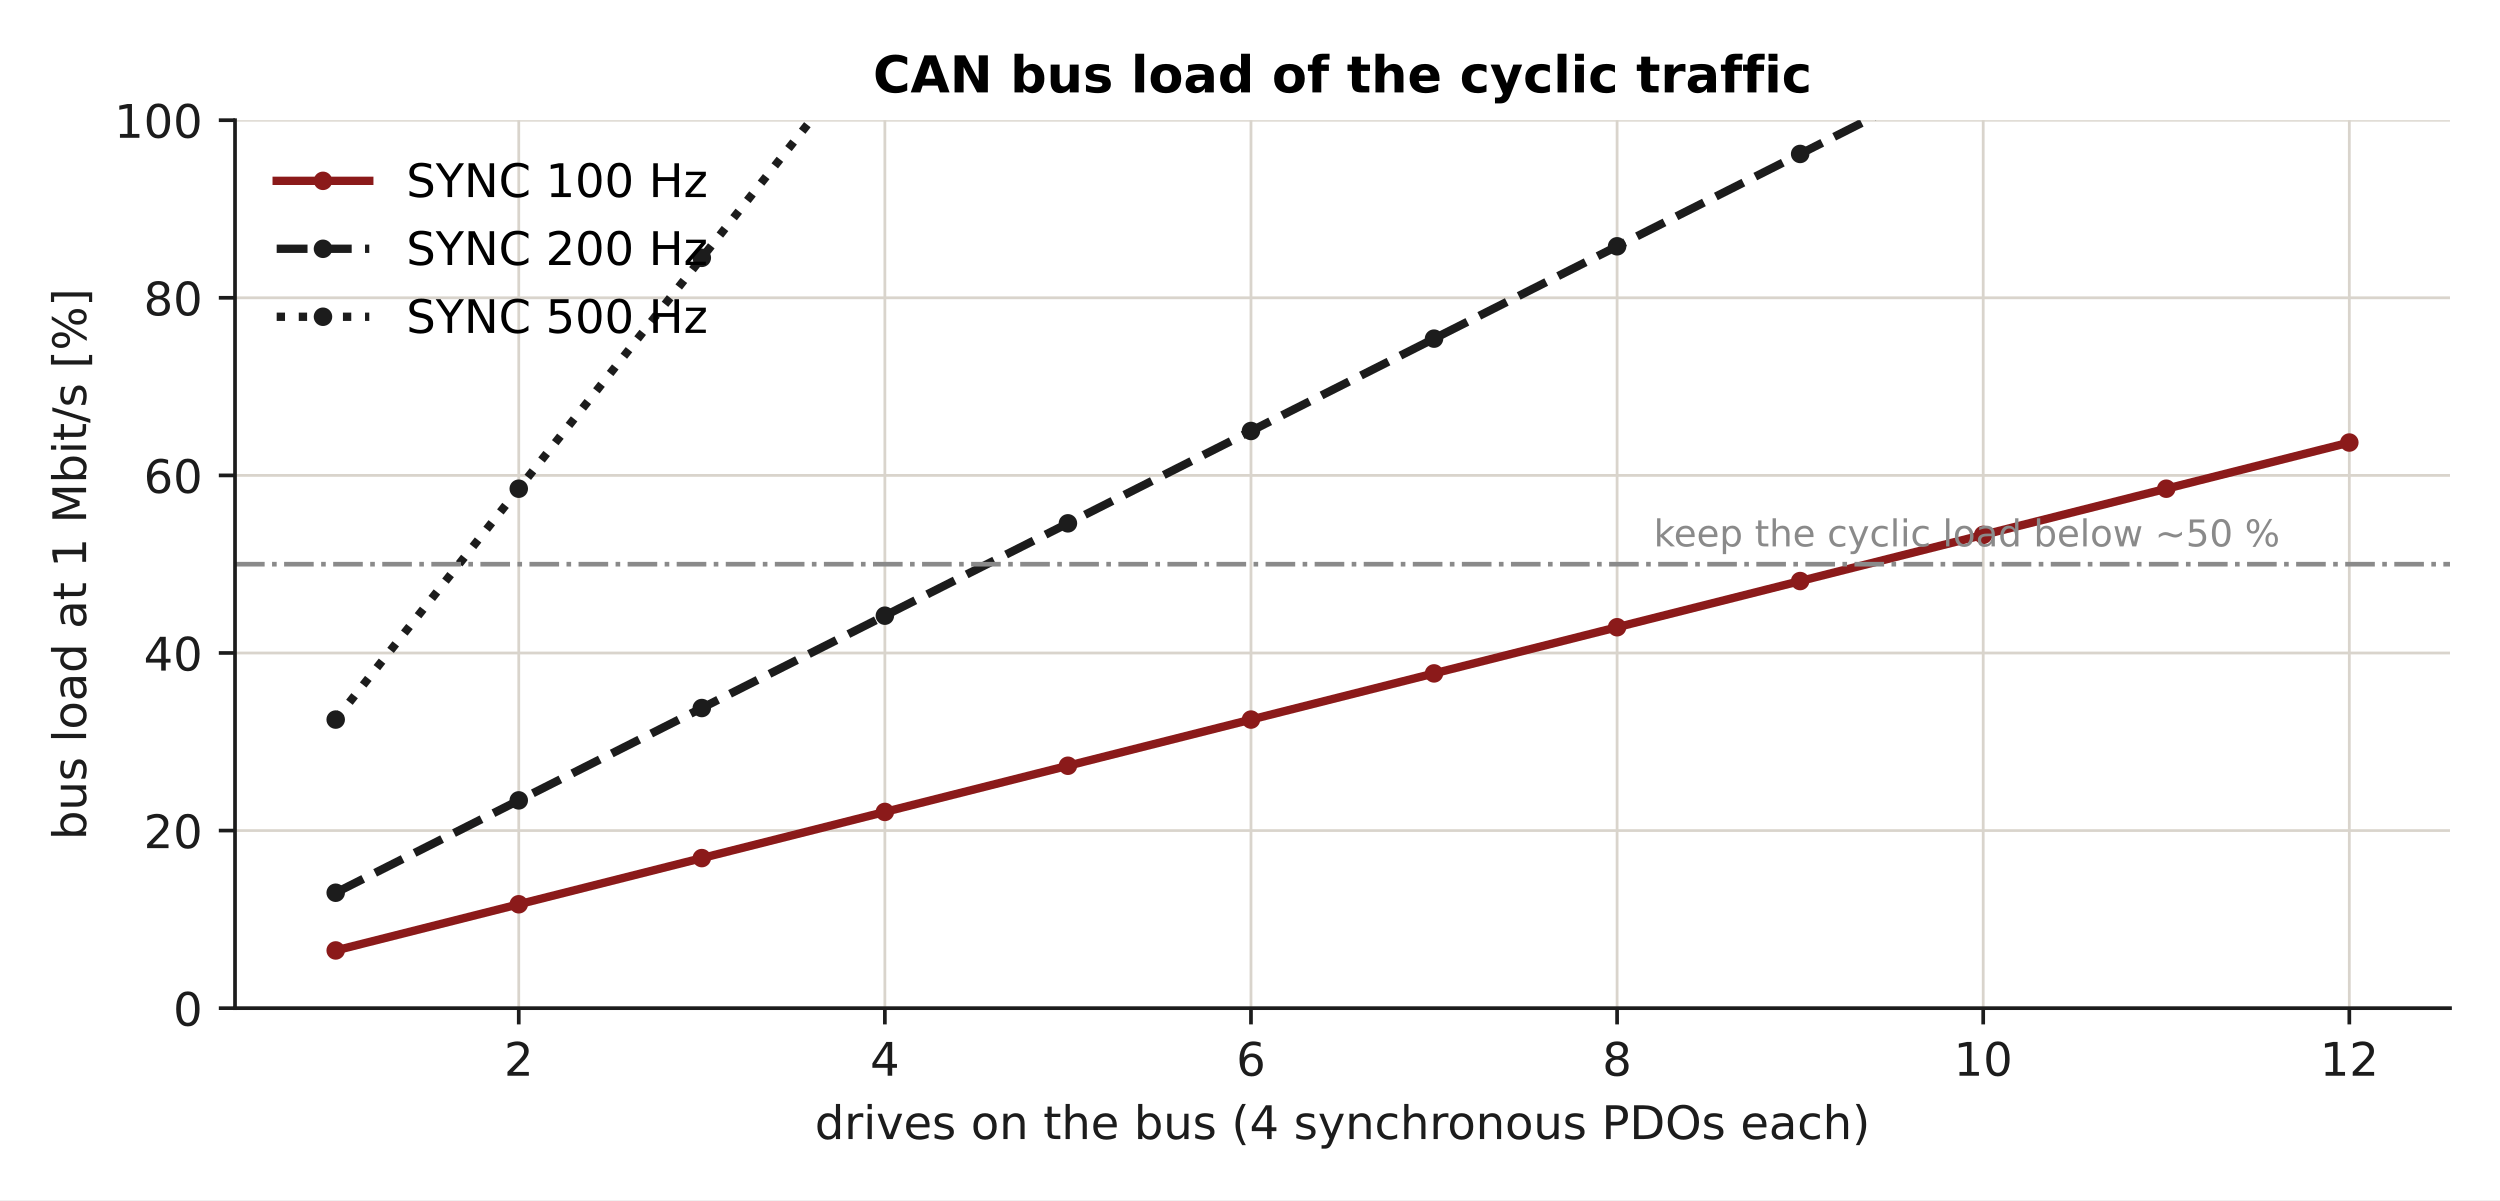
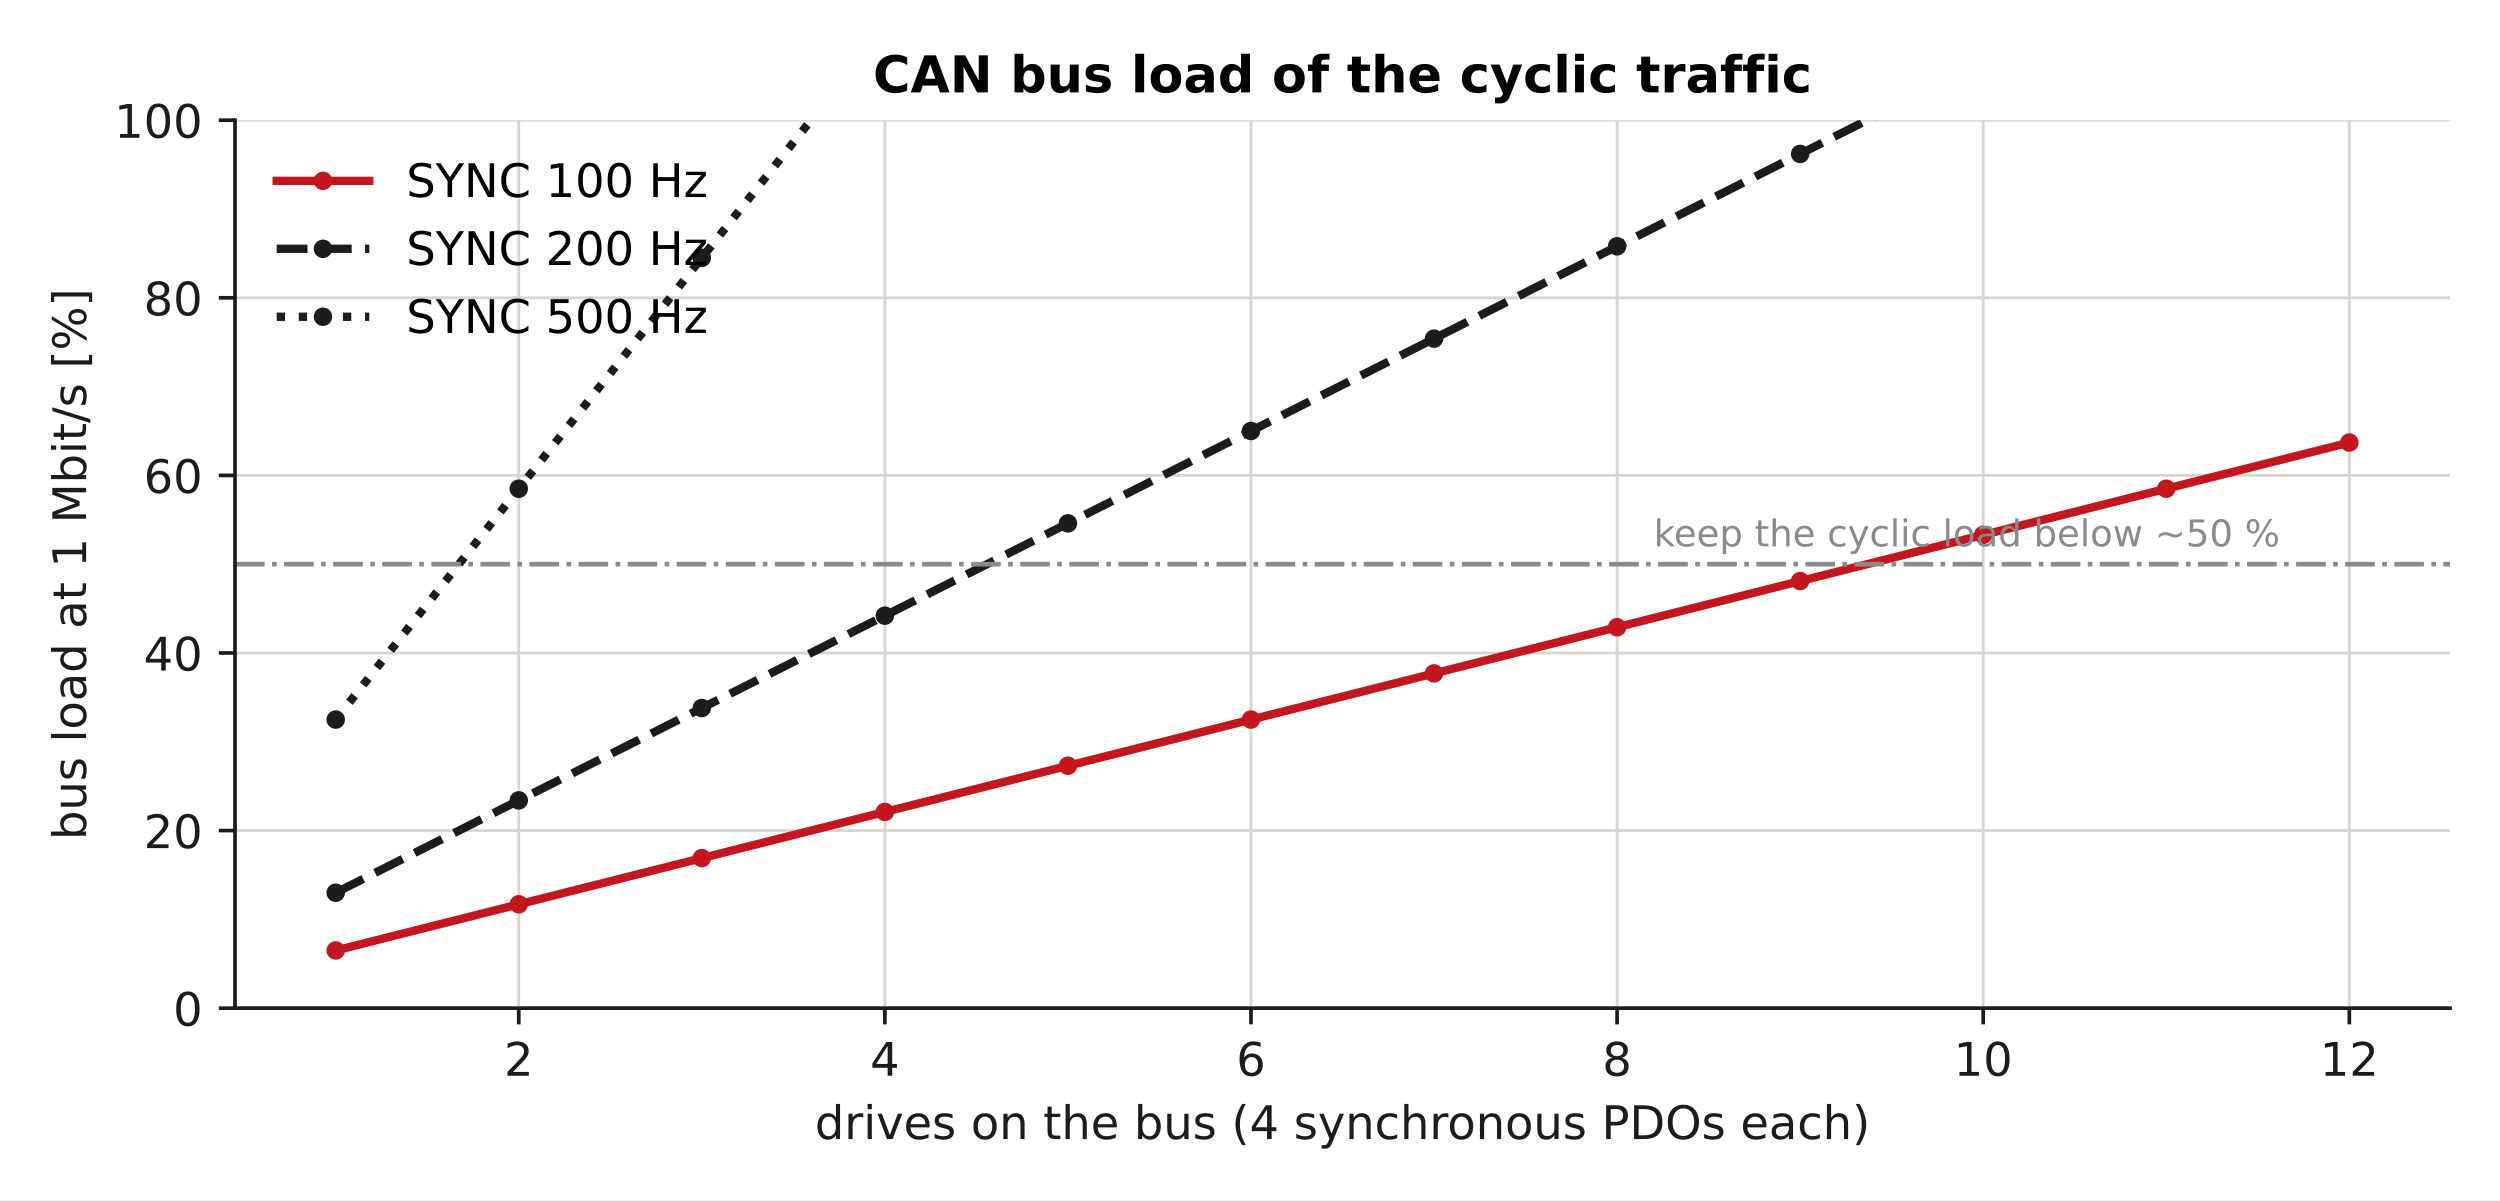
<svg xmlns="http://www.w3.org/2000/svg" xmlns:xlink="http://www.w3.org/1999/xlink" width="540pt" height="259.2pt" viewBox="0 0 540 259.2" version="1.1">
  <defs>
    <style type="text/css">*{stroke-linejoin: round; stroke-linecap: butt}</style>
  </defs>
  <g id="figure_1">
    <g id="patch_1">
      <path d="M 0 259.2  L 540 259.2  L 540 0  L 0 0  z " style="fill: #ffffff" />
    </g>
    <g id="axes_1">
      <g id="patch_2">
        <path d="M 50.764 217.764  L 529.2 217.764  L 529.2 25.964  L 50.764 25.964  z " style="fill: #ffffff" />
      </g>
      <g id="matplotlib.axis_1">
        <g id="xtick_1">
          <g id="line2d_1">
-             <path d="M 112.051 217.764  L 112.051 25.964  " clip-path="url(#p93e738f9dc)" style="fill: none; stroke: #d9d4cc; stroke-width: 0.6; stroke-linecap: square" />
+             <path d="M 112.051 217.764  L 112.051 25.964  " clip-path="url(#pab31565f73)" style="fill: none; stroke: #d9d4cc; stroke-width: 0.6; stroke-linecap: square" />
          </g>
          <g id="line2d_2">
            <defs>
-               <path id="ma7d8970f90" d="M 0 0  L 0 3.5  " style="stroke: #1c1c1c; stroke-width: 0.8" />
+               <path id="m54ab3b2bb8" d="M 0 0  L 0 3.5  " style="stroke: #1c1c1c; stroke-width: 0.8" />
            </defs>
            <g>
-               <use xlink:href="#ma7d8970f90" x="112.051" y="217.764" style="fill: #1c1c1c; stroke: #1c1c1c; stroke-width: 0.8" />
+               <use xlink:href="#m54ab3b2bb8" x="112.051" y="217.764" style="fill: #1c1c1c; stroke: #1c1c1c; stroke-width: 0.8" />
            </g>
          </g>
          <g id="text_1">
            <text style="fill: #1c1c1c; font: 10px 'DejaVu Sans'; text-anchor: middle" x="112.051" y="232.362" transform="rotate(-0 112.0509 232.3621)">2</text>
          </g>
        </g>
        <g id="xtick_2">
          <g id="line2d_3">
-             <path d="M 191.131 217.764  L 191.131 25.964  " clip-path="url(#p93e738f9dc)" style="fill: none; stroke: #d9d4cc; stroke-width: 0.6; stroke-linecap: square" />
+             <path d="M 191.131 217.764  L 191.131 25.964  " clip-path="url(#pab31565f73)" style="fill: none; stroke: #d9d4cc; stroke-width: 0.6; stroke-linecap: square" />
          </g>
          <g id="line2d_4">
            <g>
-               <use xlink:href="#ma7d8970f90" x="191.131" y="217.764" style="fill: #1c1c1c; stroke: #1c1c1c; stroke-width: 0.8" />
+               <use xlink:href="#m54ab3b2bb8" x="191.131" y="217.764" style="fill: #1c1c1c; stroke: #1c1c1c; stroke-width: 0.8" />
            </g>
          </g>
          <g id="text_2">
            <text style="fill: #1c1c1c; font: 10px 'DejaVu Sans'; text-anchor: middle" x="191.131" y="232.362" transform="rotate(-0 191.1313 232.3621)">4</text>
          </g>
        </g>
        <g id="xtick_3">
          <g id="line2d_5">
-             <path d="M 270.212 217.764  L 270.212 25.964  " clip-path="url(#p93e738f9dc)" style="fill: none; stroke: #d9d4cc; stroke-width: 0.6; stroke-linecap: square" />
+             <path d="M 270.212 217.764  L 270.212 25.964  " clip-path="url(#pab31565f73)" style="fill: none; stroke: #d9d4cc; stroke-width: 0.6; stroke-linecap: square" />
          </g>
          <g id="line2d_6">
            <g>
-               <use xlink:href="#ma7d8970f90" x="270.212" y="217.764" style="fill: #1c1c1c; stroke: #1c1c1c; stroke-width: 0.8" />
+               <use xlink:href="#m54ab3b2bb8" x="270.212" y="217.764" style="fill: #1c1c1c; stroke: #1c1c1c; stroke-width: 0.8" />
            </g>
          </g>
          <g id="text_3">
            <text style="fill: #1c1c1c; font: 10px 'DejaVu Sans'; text-anchor: middle" x="270.212" y="232.362" transform="rotate(-0 270.2117 232.3621)">6</text>
          </g>
        </g>
        <g id="xtick_4">
          <g id="line2d_7">
-             <path d="M 349.292 217.764  L 349.292 25.964  " clip-path="url(#p93e738f9dc)" style="fill: none; stroke: #d9d4cc; stroke-width: 0.6; stroke-linecap: square" />
+             <path d="M 349.292 217.764  L 349.292 25.964  " clip-path="url(#pab31565f73)" style="fill: none; stroke: #d9d4cc; stroke-width: 0.6; stroke-linecap: square" />
          </g>
          <g id="line2d_8">
            <g>
-               <use xlink:href="#ma7d8970f90" x="349.292" y="217.764" style="fill: #1c1c1c; stroke: #1c1c1c; stroke-width: 0.8" />
+               <use xlink:href="#m54ab3b2bb8" x="349.292" y="217.764" style="fill: #1c1c1c; stroke: #1c1c1c; stroke-width: 0.8" />
            </g>
          </g>
          <g id="text_4">
            <text style="fill: #1c1c1c; font: 10px 'DejaVu Sans'; text-anchor: middle" x="349.292" y="232.362" transform="rotate(-0 349.2921 232.3621)">8</text>
          </g>
        </g>
        <g id="xtick_5">
          <g id="line2d_9">
-             <path d="M 428.373 217.764  L 428.373 25.964  " clip-path="url(#p93e738f9dc)" style="fill: none; stroke: #d9d4cc; stroke-width: 0.6; stroke-linecap: square" />
+             <path d="M 428.373 217.764  L 428.373 25.964  " clip-path="url(#pab31565f73)" style="fill: none; stroke: #d9d4cc; stroke-width: 0.6; stroke-linecap: square" />
          </g>
          <g id="line2d_10">
            <g>
-               <use xlink:href="#ma7d8970f90" x="428.373" y="217.764" style="fill: #1c1c1c; stroke: #1c1c1c; stroke-width: 0.8" />
+               <use xlink:href="#m54ab3b2bb8" x="428.373" y="217.764" style="fill: #1c1c1c; stroke: #1c1c1c; stroke-width: 0.8" />
            </g>
          </g>
          <g id="text_5">
            <text style="fill: #1c1c1c; font: 10px 'DejaVu Sans'; text-anchor: middle" x="428.373" y="232.362" transform="rotate(-0 428.3725 232.3621)">10</text>
          </g>
        </g>
        <g id="xtick_6">
          <g id="line2d_11">
-             <path d="M 507.453 217.764  L 507.453 25.964  " clip-path="url(#p93e738f9dc)" style="fill: none; stroke: #d9d4cc; stroke-width: 0.6; stroke-linecap: square" />
+             <path d="M 507.453 217.764  L 507.453 25.964  " clip-path="url(#pab31565f73)" style="fill: none; stroke: #d9d4cc; stroke-width: 0.6; stroke-linecap: square" />
          </g>
          <g id="line2d_12">
            <g>
-               <use xlink:href="#ma7d8970f90" x="507.453" y="217.764" style="fill: #1c1c1c; stroke: #1c1c1c; stroke-width: 0.8" />
+               <use xlink:href="#m54ab3b2bb8" x="507.453" y="217.764" style="fill: #1c1c1c; stroke: #1c1c1c; stroke-width: 0.8" />
            </g>
          </g>
          <g id="text_6">
            <text style="fill: #1c1c1c; font: 10px 'DejaVu Sans'; text-anchor: middle" x="507.453" y="232.362" transform="rotate(-0 507.4529 232.3621)">12</text>
          </g>
        </g>
        <g id="text_7">
          <text style="fill: #1c1c1c; font: 10px 'DejaVu Sans'; text-anchor: middle" x="289.982" y="246.04" transform="rotate(-0 289.9818 246.0402)">drives on the bus (4 synchronous PDOs each)</text>
        </g>
      </g>
      <g id="matplotlib.axis_2">
        <g id="ytick_1">
          <g id="line2d_13">
-             <path d="M 50.764 217.764  L 529.2 217.764  " clip-path="url(#p93e738f9dc)" style="fill: none; stroke: #d9d4cc; stroke-width: 0.6; stroke-linecap: square" />
+             <path d="M 50.764 217.764  L 529.2 217.764  " clip-path="url(#pab31565f73)" style="fill: none; stroke: #d9d4cc; stroke-width: 0.6; stroke-linecap: square" />
          </g>
          <g id="line2d_14">
            <defs>
-               <path id="m37f5a75416" d="M 0 0  L -3.5 0  " style="stroke: #1c1c1c; stroke-width: 0.8" />
+               <path id="maa21843ad6" d="M 0 0  L -3.5 0  " style="stroke: #1c1c1c; stroke-width: 0.8" />
            </defs>
            <g>
-               <use xlink:href="#m37f5a75416" x="50.764" y="217.764" style="fill: #1c1c1c; stroke: #1c1c1c; stroke-width: 0.8" />
+               <use xlink:href="#maa21843ad6" x="50.764" y="217.764" style="fill: #1c1c1c; stroke: #1c1c1c; stroke-width: 0.8" />
            </g>
          </g>
          <g id="text_8">
            <text style="fill: #1c1c1c; font: 10px 'DejaVu Sans'; text-anchor: end" x="43.764" y="221.563" transform="rotate(-0 43.76364 221.5629)">0</text>
          </g>
        </g>
        <g id="ytick_2">
          <g id="line2d_15">
-             <path d="M 50.764 179.404  L 529.2 179.404  " clip-path="url(#p93e738f9dc)" style="fill: none; stroke: #d9d4cc; stroke-width: 0.6; stroke-linecap: square" />
+             <path d="M 50.764 179.404  L 529.2 179.404  " clip-path="url(#pab31565f73)" style="fill: none; stroke: #d9d4cc; stroke-width: 0.6; stroke-linecap: square" />
          </g>
          <g id="line2d_16">
            <g>
-               <use xlink:href="#m37f5a75416" x="50.764" y="179.404" style="fill: #1c1c1c; stroke: #1c1c1c; stroke-width: 0.8" />
+               <use xlink:href="#maa21843ad6" x="50.764" y="179.404" style="fill: #1c1c1c; stroke: #1c1c1c; stroke-width: 0.8" />
            </g>
          </g>
          <g id="text_9">
            <text style="fill: #1c1c1c; font: 10px 'DejaVu Sans'; text-anchor: end" x="43.764" y="183.203" transform="rotate(-0 43.76364 183.2029)">20</text>
          </g>
        </g>
        <g id="ytick_3">
          <g id="line2d_17">
-             <path d="M 50.764 141.044  L 529.2 141.044  " clip-path="url(#p93e738f9dc)" style="fill: none; stroke: #d9d4cc; stroke-width: 0.6; stroke-linecap: square" />
+             <path d="M 50.764 141.044  L 529.2 141.044  " clip-path="url(#pab31565f73)" style="fill: none; stroke: #d9d4cc; stroke-width: 0.6; stroke-linecap: square" />
          </g>
          <g id="line2d_18">
            <g>
-               <use xlink:href="#m37f5a75416" x="50.764" y="141.044" style="fill: #1c1c1c; stroke: #1c1c1c; stroke-width: 0.8" />
+               <use xlink:href="#maa21843ad6" x="50.764" y="141.044" style="fill: #1c1c1c; stroke: #1c1c1c; stroke-width: 0.8" />
            </g>
          </g>
          <g id="text_10">
            <text style="fill: #1c1c1c; font: 10px 'DejaVu Sans'; text-anchor: end" x="43.764" y="144.843" transform="rotate(-0 43.76364 144.8429)">40</text>
          </g>
        </g>
        <g id="ytick_4">
          <g id="line2d_19">
-             <path d="M 50.764 102.684  L 529.2 102.684  " clip-path="url(#p93e738f9dc)" style="fill: none; stroke: #d9d4cc; stroke-width: 0.6; stroke-linecap: square" />
+             <path d="M 50.764 102.684  L 529.2 102.684  " clip-path="url(#pab31565f73)" style="fill: none; stroke: #d9d4cc; stroke-width: 0.6; stroke-linecap: square" />
          </g>
          <g id="line2d_20">
            <g>
-               <use xlink:href="#m37f5a75416" x="50.764" y="102.684" style="fill: #1c1c1c; stroke: #1c1c1c; stroke-width: 0.8" />
+               <use xlink:href="#maa21843ad6" x="50.764" y="102.684" style="fill: #1c1c1c; stroke: #1c1c1c; stroke-width: 0.8" />
            </g>
          </g>
          <g id="text_11">
            <text style="fill: #1c1c1c; font: 10px 'DejaVu Sans'; text-anchor: end" x="43.764" y="106.483" transform="rotate(-0 43.76364 106.4829)">60</text>
          </g>
        </g>
        <g id="ytick_5">
          <g id="line2d_21">
-             <path d="M 50.764 64.324  L 529.2 64.324  " clip-path="url(#p93e738f9dc)" style="fill: none; stroke: #d9d4cc; stroke-width: 0.6; stroke-linecap: square" />
+             <path d="M 50.764 64.324  L 529.2 64.324  " clip-path="url(#pab31565f73)" style="fill: none; stroke: #d9d4cc; stroke-width: 0.6; stroke-linecap: square" />
          </g>
          <g id="line2d_22">
            <g>
-               <use xlink:href="#m37f5a75416" x="50.764" y="64.324" style="fill: #1c1c1c; stroke: #1c1c1c; stroke-width: 0.8" />
+               <use xlink:href="#maa21843ad6" x="50.764" y="64.324" style="fill: #1c1c1c; stroke: #1c1c1c; stroke-width: 0.8" />
            </g>
          </g>
          <g id="text_12">
            <text style="fill: #1c1c1c; font: 10px 'DejaVu Sans'; text-anchor: end" x="43.764" y="68.123" transform="rotate(-0 43.76364 68.12286)">80</text>
          </g>
        </g>
        <g id="ytick_6">
          <g id="line2d_23">
-             <path d="M 50.764 25.964  L 529.2 25.964  " clip-path="url(#p93e738f9dc)" style="fill: none; stroke: #d9d4cc; stroke-width: 0.6; stroke-linecap: square" />
+             <path d="M 50.764 25.964  L 529.2 25.964  " clip-path="url(#pab31565f73)" style="fill: none; stroke: #d9d4cc; stroke-width: 0.6; stroke-linecap: square" />
          </g>
          <g id="line2d_24">
            <g>
-               <use xlink:href="#m37f5a75416" x="50.764" y="25.964" style="fill: #1c1c1c; stroke: #1c1c1c; stroke-width: 0.8" />
+               <use xlink:href="#maa21843ad6" x="50.764" y="25.964" style="fill: #1c1c1c; stroke: #1c1c1c; stroke-width: 0.8" />
            </g>
          </g>
          <g id="text_13">
            <text style="fill: #1c1c1c; font: 10px 'DejaVu Sans'; text-anchor: end" x="43.764" y="29.763" transform="rotate(-0 43.76364 29.76285)">100</text>
          </g>
        </g>
        <g id="text_14">
          <text style="fill: #1c1c1c; font: 10px 'DejaVu Sans'; text-anchor: middle" x="18.596" y="121.864" transform="rotate(-90 18.59645 121.8636)">bus load at 1 Mbit/s [%]</text>
        </g>
      </g>
      <g id="line2d_25">
-         <path d="M 72.511 205.297  L 112.051 195.323  L 151.591 185.349  L 191.131 175.376  L 230.672 165.402  L 270.212 155.429  L 309.752 145.455  L 349.292 135.481  L 388.832 125.508  L 428.373 115.534  L 467.913 105.561  L 507.453 95.587  " clip-path="url(#p93e738f9dc)" style="fill: none; stroke: #8b1a1a; stroke-width: 1.8; stroke-linecap: square" />
+         <path d="M 72.511 205.297  L 112.051 195.323  L 151.591 185.349  L 191.131 175.376  L 230.672 165.402  L 270.212 155.429  L 309.752 145.455  L 349.292 135.481  L 388.832 125.508  L 428.373 115.534  L 467.913 105.561  L 507.453 95.587  " clip-path="url(#pab31565f73)" style="fill: none; stroke: #c4161f; stroke-width: 1.8; stroke-linecap: square" />
        <defs>
-           <path id="m03e9e89072" d="M 0 1.5  C 0.398 1.5 0.779 1.342 1.061 1.061  C 1.342 0.779 1.5 0.398 1.5 0  C 1.5 -0.398 1.342 -0.779 1.061 -1.061  C 0.779 -1.342 0.398 -1.5 0 -1.5  C -0.398 -1.5 -0.779 -1.342 -1.061 -1.061  C -1.342 -0.779 -1.5 -0.398 -1.5 0  C -1.5 0.398 -1.342 0.779 -1.061 1.061  C -0.779 1.342 -0.398 1.5 0 1.5  z " style="stroke: #8b1a1a" />
+           <path id="mccf0191b3d" d="M 0 1.5  C 0.398 1.5 0.779 1.342 1.061 1.061  C 1.342 0.779 1.5 0.398 1.5 0  C 1.5 -0.398 1.342 -0.779 1.061 -1.061  C 0.779 -1.342 0.398 -1.5 0 -1.5  C -0.398 -1.5 -0.779 -1.342 -1.061 -1.061  C -1.342 -0.779 -1.5 -0.398 -1.5 0  C -1.5 0.398 -1.342 0.779 -1.061 1.061  C -0.779 1.342 -0.398 1.5 0 1.5  z " style="stroke: #c4161f" />
        </defs>
-         <g clip-path="url(#p93e738f9dc)">
-           <use xlink:href="#m03e9e89072" x="72.511" y="205.297" style="fill: #8b1a1a; stroke: #8b1a1a" />
-           <use xlink:href="#m03e9e89072" x="112.051" y="195.323" style="fill: #8b1a1a; stroke: #8b1a1a" />
-           <use xlink:href="#m03e9e89072" x="151.591" y="185.349" style="fill: #8b1a1a; stroke: #8b1a1a" />
-           <use xlink:href="#m03e9e89072" x="191.131" y="175.376" style="fill: #8b1a1a; stroke: #8b1a1a" />
-           <use xlink:href="#m03e9e89072" x="230.672" y="165.402" style="fill: #8b1a1a; stroke: #8b1a1a" />
-           <use xlink:href="#m03e9e89072" x="270.212" y="155.429" style="fill: #8b1a1a; stroke: #8b1a1a" />
-           <use xlink:href="#m03e9e89072" x="309.752" y="145.455" style="fill: #8b1a1a; stroke: #8b1a1a" />
-           <use xlink:href="#m03e9e89072" x="349.292" y="135.481" style="fill: #8b1a1a; stroke: #8b1a1a" />
-           <use xlink:href="#m03e9e89072" x="388.832" y="125.508" style="fill: #8b1a1a; stroke: #8b1a1a" />
-           <use xlink:href="#m03e9e89072" x="428.373" y="115.534" style="fill: #8b1a1a; stroke: #8b1a1a" />
-           <use xlink:href="#m03e9e89072" x="467.913" y="105.561" style="fill: #8b1a1a; stroke: #8b1a1a" />
-           <use xlink:href="#m03e9e89072" x="507.453" y="95.587" style="fill: #8b1a1a; stroke: #8b1a1a" />
+         <g clip-path="url(#pab31565f73)">
+           <use xlink:href="#mccf0191b3d" x="72.511" y="205.297" style="fill: #c4161f; stroke: #c4161f" />
+           <use xlink:href="#mccf0191b3d" x="112.051" y="195.323" style="fill: #c4161f; stroke: #c4161f" />
+           <use xlink:href="#mccf0191b3d" x="151.591" y="185.349" style="fill: #c4161f; stroke: #c4161f" />
+           <use xlink:href="#mccf0191b3d" x="191.131" y="175.376" style="fill: #c4161f; stroke: #c4161f" />
+           <use xlink:href="#mccf0191b3d" x="230.672" y="165.402" style="fill: #c4161f; stroke: #c4161f" />
+           <use xlink:href="#mccf0191b3d" x="270.212" y="155.429" style="fill: #c4161f; stroke: #c4161f" />
+           <use xlink:href="#mccf0191b3d" x="309.752" y="145.455" style="fill: #c4161f; stroke: #c4161f" />
+           <use xlink:href="#mccf0191b3d" x="349.292" y="135.481" style="fill: #c4161f; stroke: #c4161f" />
+           <use xlink:href="#mccf0191b3d" x="388.832" y="125.508" style="fill: #c4161f; stroke: #c4161f" />
+           <use xlink:href="#mccf0191b3d" x="428.373" y="115.534" style="fill: #c4161f; stroke: #c4161f" />
+           <use xlink:href="#mccf0191b3d" x="467.913" y="105.561" style="fill: #c4161f; stroke: #c4161f" />
+           <use xlink:href="#mccf0191b3d" x="507.453" y="95.587" style="fill: #c4161f; stroke: #c4161f" />
        </g>
      </g>
      <g id="line2d_26">
-         <path d="M 72.511 192.83  L 112.051 172.882  L 151.591 152.935  L 191.131 132.988  L 230.672 113.041  L 270.212 93.094  L 309.752 73.146  L 349.292 53.199  L 388.832 33.252  L 428.373 13.305  L 456.728 -1  " clip-path="url(#p93e738f9dc)" style="fill: none; stroke-dasharray: 6.66,2.88; stroke-dashoffset: 0; stroke: #1c1c1c; stroke-width: 1.8" />
+         <path d="M 72.511 192.83  L 112.051 172.882  L 151.591 152.935  L 191.131 132.988  L 230.672 113.041  L 270.212 93.094  L 309.752 73.146  L 349.292 53.199  L 388.832 33.252  L 428.373 13.305  L 456.728 -1  " clip-path="url(#pab31565f73)" style="fill: none; stroke-dasharray: 6.66,2.88; stroke-dashoffset: 0; stroke: #1c1c1c; stroke-width: 1.8" />
        <defs>
-           <path id="m7b7529755b" d="M 0 1.5  C 0.398 1.5 0.779 1.342 1.061 1.061  C 1.342 0.779 1.5 0.398 1.5 0  C 1.5 -0.398 1.342 -0.779 1.061 -1.061  C 0.779 -1.342 0.398 -1.5 0 -1.5  C -0.398 -1.5 -0.779 -1.342 -1.061 -1.061  C -1.342 -0.779 -1.5 -0.398 -1.5 0  C -1.5 0.398 -1.342 0.779 -1.061 1.061  C -0.779 1.342 -0.398 1.5 0 1.5  z " style="stroke: #1c1c1c" />
+           <path id="m32c0dbce41" d="M 0 1.5  C 0.398 1.5 0.779 1.342 1.061 1.061  C 1.342 0.779 1.5 0.398 1.5 0  C 1.5 -0.398 1.342 -0.779 1.061 -1.061  C 0.779 -1.342 0.398 -1.5 0 -1.5  C -0.398 -1.5 -0.779 -1.342 -1.061 -1.061  C -1.342 -0.779 -1.5 -0.398 -1.5 0  C -1.5 0.398 -1.342 0.779 -1.061 1.061  C -0.779 1.342 -0.398 1.5 0 1.5  z " style="stroke: #1c1c1c" />
        </defs>
-         <g clip-path="url(#p93e738f9dc)">
-           <use xlink:href="#m7b7529755b" x="72.511" y="192.83" style="fill: #1c1c1c; stroke: #1c1c1c" />
-           <use xlink:href="#m7b7529755b" x="112.051" y="172.882" style="fill: #1c1c1c; stroke: #1c1c1c" />
-           <use xlink:href="#m7b7529755b" x="151.591" y="152.935" style="fill: #1c1c1c; stroke: #1c1c1c" />
-           <use xlink:href="#m7b7529755b" x="191.131" y="132.988" style="fill: #1c1c1c; stroke: #1c1c1c" />
-           <use xlink:href="#m7b7529755b" x="230.672" y="113.041" style="fill: #1c1c1c; stroke: #1c1c1c" />
-           <use xlink:href="#m7b7529755b" x="270.212" y="93.094" style="fill: #1c1c1c; stroke: #1c1c1c" />
-           <use xlink:href="#m7b7529755b" x="309.752" y="73.146" style="fill: #1c1c1c; stroke: #1c1c1c" />
-           <use xlink:href="#m7b7529755b" x="349.292" y="53.199" style="fill: #1c1c1c; stroke: #1c1c1c" />
-           <use xlink:href="#m7b7529755b" x="388.832" y="33.252" style="fill: #1c1c1c; stroke: #1c1c1c" />
-           <use xlink:href="#m7b7529755b" x="428.373" y="13.305" style="fill: #1c1c1c; stroke: #1c1c1c" />
-           <use xlink:href="#m7b7529755b" x="456.728" y="-1" style="fill: #1c1c1c; stroke: #1c1c1c" />
+         <g clip-path="url(#pab31565f73)">
+           <use xlink:href="#m32c0dbce41" x="72.511" y="192.83" style="fill: #1c1c1c; stroke: #1c1c1c" />
+           <use xlink:href="#m32c0dbce41" x="112.051" y="172.882" style="fill: #1c1c1c; stroke: #1c1c1c" />
+           <use xlink:href="#m32c0dbce41" x="151.591" y="152.935" style="fill: #1c1c1c; stroke: #1c1c1c" />
+           <use xlink:href="#m32c0dbce41" x="191.131" y="132.988" style="fill: #1c1c1c; stroke: #1c1c1c" />
+           <use xlink:href="#m32c0dbce41" x="230.672" y="113.041" style="fill: #1c1c1c; stroke: #1c1c1c" />
+           <use xlink:href="#m32c0dbce41" x="270.212" y="93.094" style="fill: #1c1c1c; stroke: #1c1c1c" />
+           <use xlink:href="#m32c0dbce41" x="309.752" y="73.146" style="fill: #1c1c1c; stroke: #1c1c1c" />
+           <use xlink:href="#m32c0dbce41" x="349.292" y="53.199" style="fill: #1c1c1c; stroke: #1c1c1c" />
+           <use xlink:href="#m32c0dbce41" x="388.832" y="33.252" style="fill: #1c1c1c; stroke: #1c1c1c" />
+           <use xlink:href="#m32c0dbce41" x="428.373" y="13.305" style="fill: #1c1c1c; stroke: #1c1c1c" />
+           <use xlink:href="#m32c0dbce41" x="456.728" y="-1" style="fill: #1c1c1c; stroke: #1c1c1c" />
        </g>
      </g>
      <g id="line2d_27">
-         <path d="M 72.511 155.429  L 112.051 105.561  L 151.591 55.693  L 191.131 5.825  L 196.543 -1  " clip-path="url(#p93e738f9dc)" style="fill: none; stroke-dasharray: 1.8,2.97; stroke-dashoffset: 0; stroke: #1c1c1c; stroke-width: 1.8" />
-         <g clip-path="url(#p93e738f9dc)">
-           <use xlink:href="#m7b7529755b" x="72.511" y="155.429" style="fill: #1c1c1c; stroke: #1c1c1c" />
-           <use xlink:href="#m7b7529755b" x="112.051" y="105.561" style="fill: #1c1c1c; stroke: #1c1c1c" />
-           <use xlink:href="#m7b7529755b" x="151.591" y="55.693" style="fill: #1c1c1c; stroke: #1c1c1c" />
-           <use xlink:href="#m7b7529755b" x="191.131" y="5.825" style="fill: #1c1c1c; stroke: #1c1c1c" />
-           <use xlink:href="#m7b7529755b" x="196.543" y="-1" style="fill: #1c1c1c; stroke: #1c1c1c" />
+         <path d="M 72.511 155.429  L 112.051 105.561  L 151.591 55.693  L 191.131 5.825  L 196.543 -1  " clip-path="url(#pab31565f73)" style="fill: none; stroke-dasharray: 1.8,2.97; stroke-dashoffset: 0; stroke: #1c1c1c; stroke-width: 1.8" />
+         <g clip-path="url(#pab31565f73)">
+           <use xlink:href="#m32c0dbce41" x="72.511" y="155.429" style="fill: #1c1c1c; stroke: #1c1c1c" />
+           <use xlink:href="#m32c0dbce41" x="112.051" y="105.561" style="fill: #1c1c1c; stroke: #1c1c1c" />
+           <use xlink:href="#m32c0dbce41" x="151.591" y="55.693" style="fill: #1c1c1c; stroke: #1c1c1c" />
+           <use xlink:href="#m32c0dbce41" x="191.131" y="5.825" style="fill: #1c1c1c; stroke: #1c1c1c" />
+           <use xlink:href="#m32c0dbce41" x="196.543" y="-1" style="fill: #1c1c1c; stroke: #1c1c1c" />
        </g>
      </g>
      <g id="line2d_28">
-         <path d="M 50.764 121.864  L 529.2 121.864  " clip-path="url(#p93e738f9dc)" style="fill: none; stroke-dasharray: 6.4,1.6,1,1.6; stroke-dashoffset: 0; stroke: #8a8a8a" />
+         <path d="M 50.764 121.864  L 529.2 121.864  " clip-path="url(#pab31565f73)" style="fill: none; stroke-dasharray: 6.4,1.6,1,1.6; stroke-dashoffset: 0; stroke: #8a8a8a" />
      </g>
      <g id="patch_3">
        <path d="M 50.764 217.764  L 50.764 25.964  " style="fill: none; stroke: #1c1c1c; stroke-width: 0.8; stroke-linejoin: miter; stroke-linecap: square" />
      </g>
      <g id="patch_4">
        <path d="M 50.764 217.764  L 529.2 217.764  " style="fill: none; stroke: #1c1c1c; stroke-width: 0.8; stroke-linejoin: miter; stroke-linecap: square" />
      </g>
      <g id="text_15">
        <text style="fill: #8a8a8a; font: 8px 'DejaVu Sans'; text-anchor: start" x="357.2" y="118.028" transform="rotate(-0 357.2002 118.0276)">keep the cyclic load below ~50 %</text>
      </g>
      <g id="text_16">
        <text style="font: 700 11px 'DejaVu Sans'; text-anchor: middle" x="289.982" y="19.964" transform="rotate(-0 289.9818 19.96364)">CAN bus load of the cyclic traffic</text>
      </g>
      <g id="legend_1">
        <g id="line2d_29">
-           <path d="M 59.764 39.062  L 69.764 39.062  L 79.764 39.062  " style="fill: none; stroke: #8b1a1a; stroke-width: 1.8; stroke-linecap: square" />
+           <path d="M 59.764 39.062  L 69.764 39.062  L 79.764 39.062  " style="fill: none; stroke: #c4161f; stroke-width: 1.8; stroke-linecap: square" />
          <g>
-             <use xlink:href="#m03e9e89072" x="69.764" y="39.062" style="fill: #8b1a1a; stroke: #8b1a1a" />
+             <use xlink:href="#mccf0191b3d" x="69.764" y="39.062" style="fill: #c4161f; stroke: #c4161f" />
          </g>
        </g>
        <g id="text_17">
          <text style="font: 10px 'DejaVu Sans'; text-anchor: start" x="87.764" y="42.562" transform="rotate(-0 87.76364 42.56207)">SYNC 100 Hz</text>
        </g>
        <g id="line2d_30">
          <path d="M 59.764 53.74  L 69.764 53.74  L 79.764 53.74  " style="fill: none; stroke-dasharray: 6.66,2.88; stroke-dashoffset: 0; stroke: #1c1c1c; stroke-width: 1.8" />
          <g>
-             <use xlink:href="#m7b7529755b" x="69.764" y="53.74" style="fill: #1c1c1c; stroke: #1c1c1c" />
+             <use xlink:href="#m32c0dbce41" x="69.764" y="53.74" style="fill: #1c1c1c; stroke: #1c1c1c" />
          </g>
        </g>
        <g id="text_18">
          <text style="font: 10px 'DejaVu Sans'; text-anchor: start" x="87.764" y="57.24" transform="rotate(-0 87.76364 57.2402)">SYNC 200 Hz</text>
        </g>
        <g id="line2d_31">
          <path d="M 59.764 68.418  L 69.764 68.418  L 79.764 68.418  " style="fill: none; stroke-dasharray: 1.8,2.97; stroke-dashoffset: 0; stroke: #1c1c1c; stroke-width: 1.8" />
          <g>
-             <use xlink:href="#m7b7529755b" x="69.764" y="68.418" style="fill: #1c1c1c; stroke: #1c1c1c" />
+             <use xlink:href="#m32c0dbce41" x="69.764" y="68.418" style="fill: #1c1c1c; stroke: #1c1c1c" />
          </g>
        </g>
        <g id="text_19">
          <text style="font: 10px 'DejaVu Sans'; text-anchor: start" x="87.764" y="71.918" transform="rotate(-0 87.76364 71.91832)">SYNC 500 Hz</text>
        </g>
      </g>
    </g>
  </g>
  <defs>
-     <clipPath id="p93e738f9dc">
+     <clipPath id="pab31565f73">
      <rect x="50.764" y="25.964" width="478.436" height="191.8" />
    </clipPath>
  </defs>
</svg>
